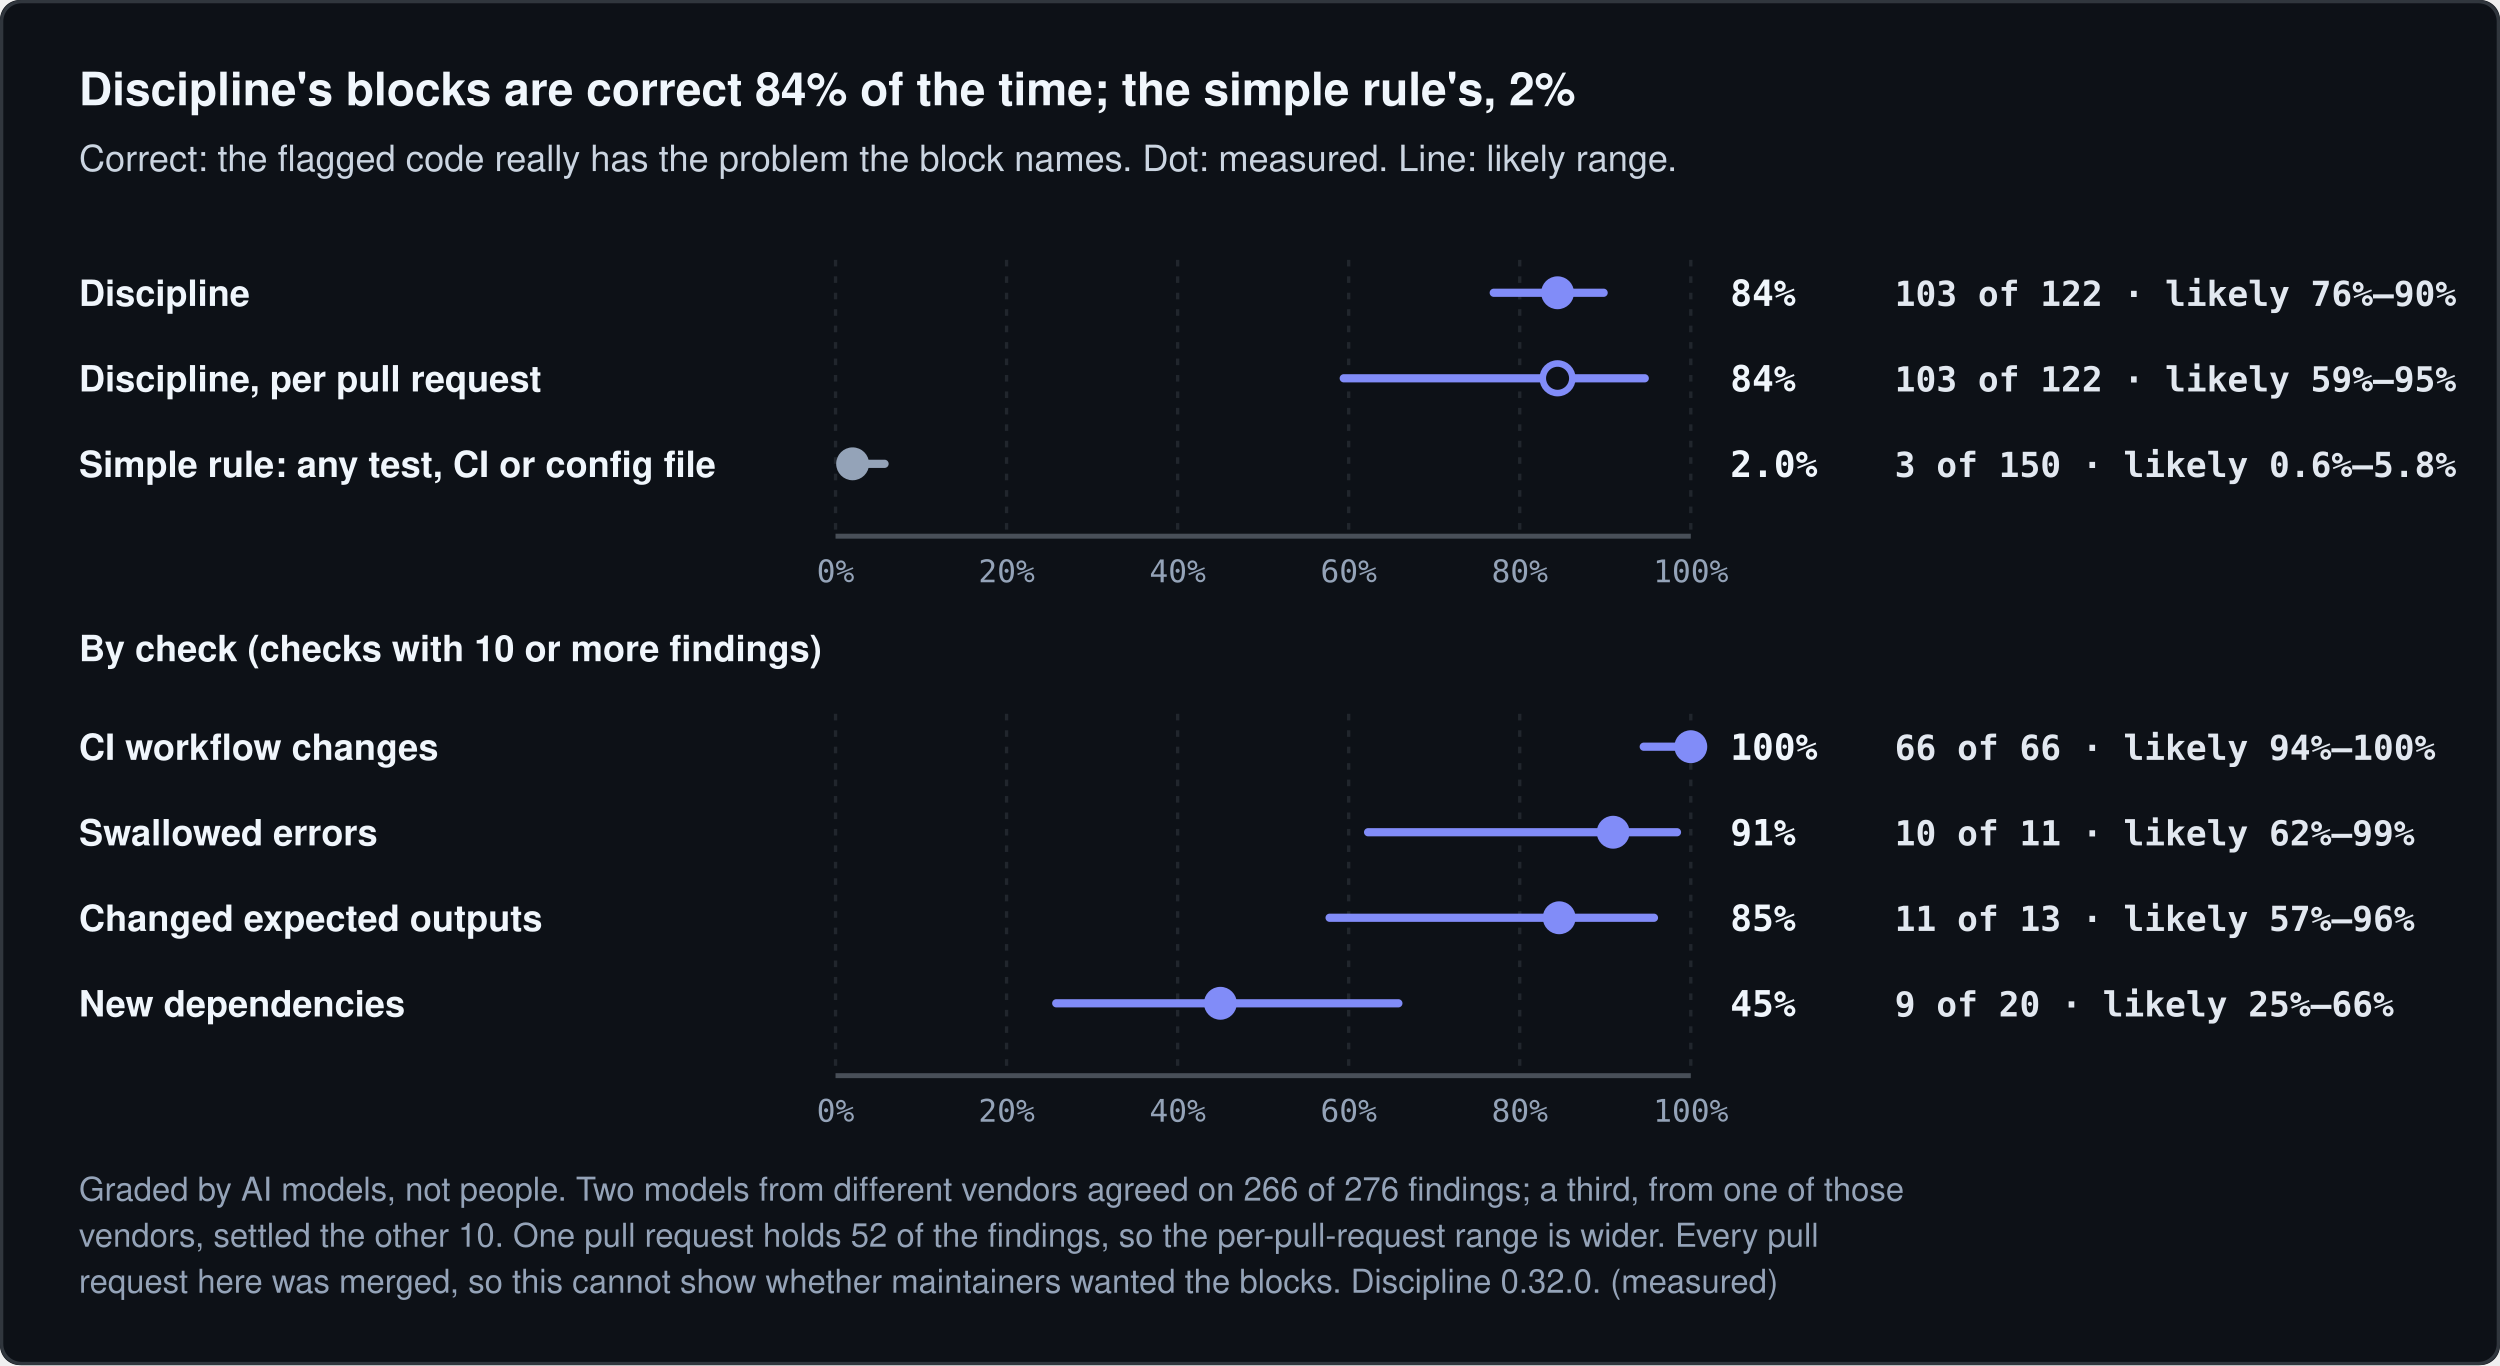
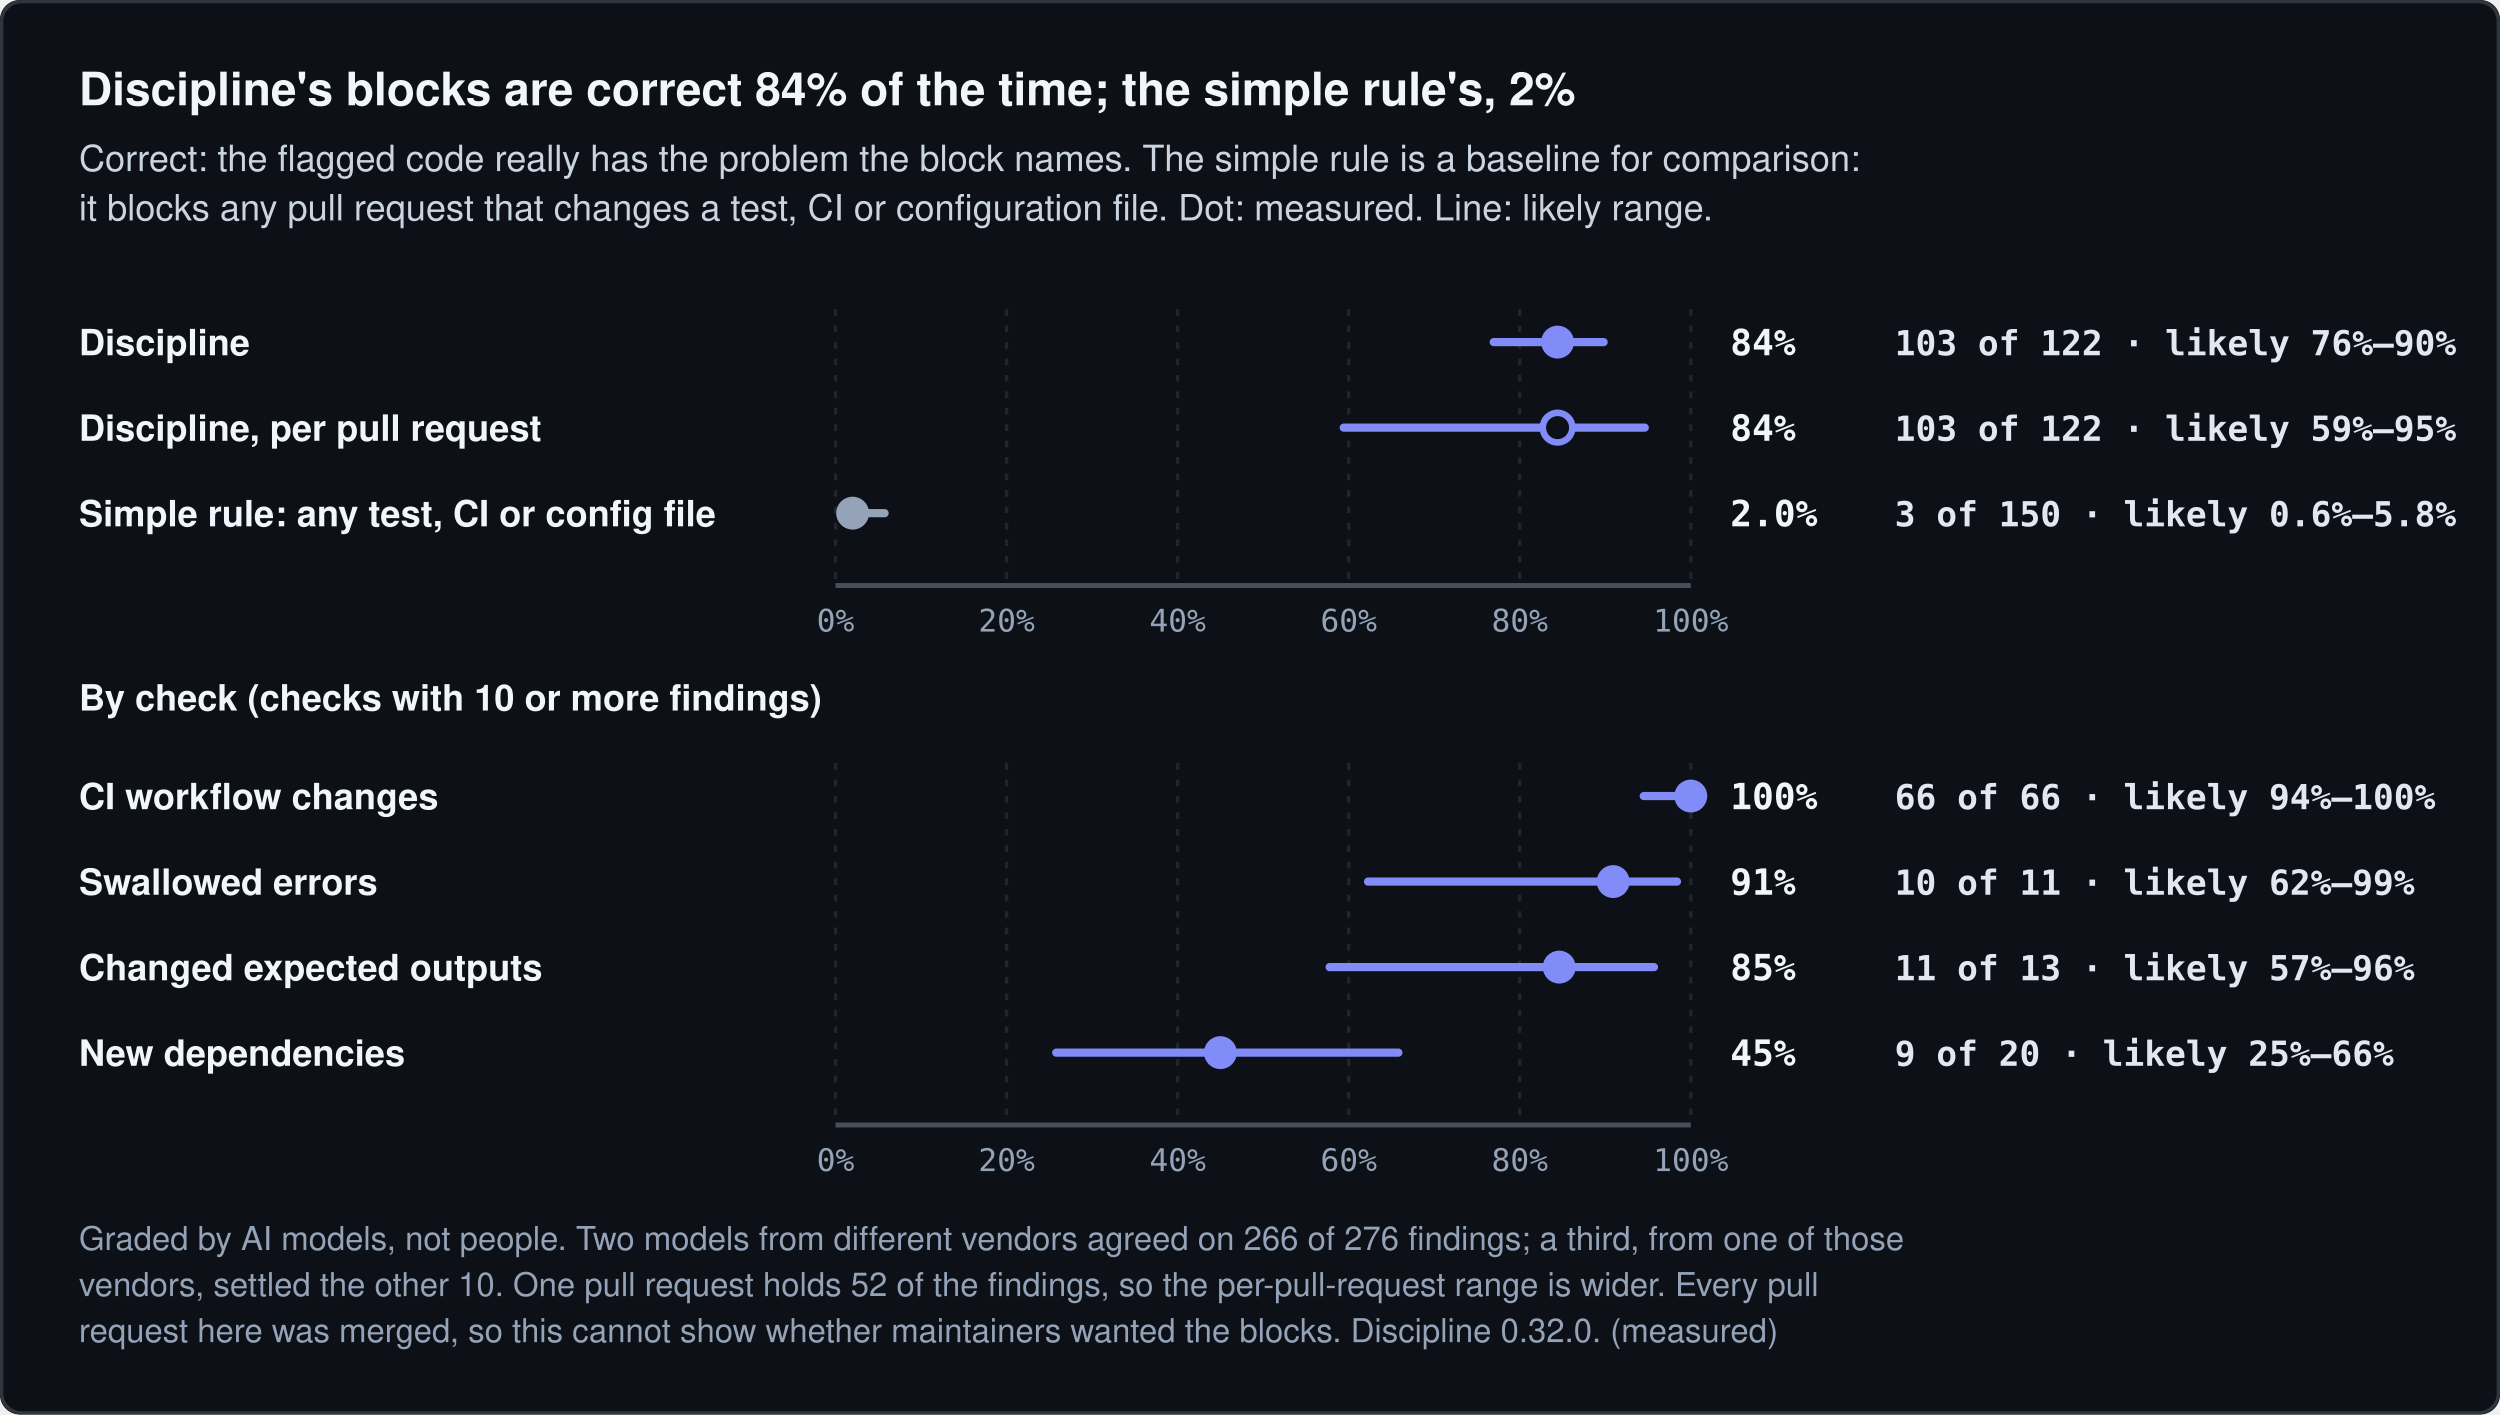
- <svg xmlns="http://www.w3.org/2000/svg" role="img" viewBox="0 0 760 415" width="100%">
+ <svg xmlns="http://www.w3.org/2000/svg" role="img" viewBox="0 0 760 430" width="100%">
  <defs>
    <style>
.bg{fill:#fff} .border{stroke:#e2e8f0;fill:none} .grid{stroke:#f1f5f9;stroke-dasharray:2,3}
.axis{stroke:#cbd5e1;stroke-width:1.5px} .floor{stroke:#b45309;stroke-width:1.5px;stroke-dasharray:5,3}
.t-title{font-family:-apple-system, BlinkMacSystemFont, "Segoe UI", Helvetica, Arial, sans-serif;font-size:14px;font-weight:700;fill:#0f172a}
.t-sub{font-family:-apple-system, BlinkMacSystemFont, "Segoe UI", Helvetica, Arial, sans-serif;font-size:11px;font-weight:500;fill:#334155}
.t-note{font-family:-apple-system, BlinkMacSystemFont, "Segoe UI", Helvetica, Arial, sans-serif;font-size:10px;fill:#64748b}
.t-head{font-family:-apple-system, BlinkMacSystemFont, "Segoe UI", Helvetica, Arial, sans-serif;font-size:11px;font-weight:700;fill:#0f172a}
.t-row{font-family:-apple-system, BlinkMacSystemFont, "Segoe UI", Helvetica, Arial, sans-serif;font-size:11px;font-weight:600;fill:#0f172a}
.t-axis{font-family:ui-monospace, SFMono-Regular, Menlo, monospace;font-size:9.5px;fill:#64748b}
.t-val{font-family:ui-monospace, SFMono-Regular, Menlo, monospace;font-size:10.5px;font-weight:600;fill:#334155}
.t-big{font-family:ui-monospace, SFMono-Regular, Menlo, monospace;font-size:11px;font-weight:700;fill:#0f172a}
.t-floor{font-family:-apple-system, BlinkMacSystemFont, "Segoe UI", Helvetica, Arial, sans-serif;font-size:10px;font-weight:700;fill:#b45309}
.c-disc{fill:#4f46e5;stroke:#4f46e5} .c-base{fill:#64748b;stroke:#64748b}
.c-hollow{fill:#fff;stroke:#4f46e5;stroke-width:2px}
.ci{stroke-width:2.5px;stroke-linecap:round}
.bg{fill:#0d1117} .border{stroke:#30363d} .grid{stroke:#21262d} .axis{stroke:#484f58}
.t-title,.t-row,.t-head,.t-big{fill:#f0f6fc} .t-sub{fill:#cbd5e1} .t-note,.t-axis{fill:#94a3b8} .t-val{fill:#e2e8f0}
.floor{stroke:#f59e0b} .t-floor{fill:#fbbf24}
.c-disc{fill:#818cf8;stroke:#818cf8} .c-base{fill:#94a3b8;stroke:#94a3b8}
.c-hollow{fill:#0d1117;stroke:#818cf8}
</style>
  </defs>
-   <rect class="bg" width="760" height="415" rx="6" />
-   <rect class="border" x=".5" y=".5" width="759" height="414" rx="6" />
+   <rect class="bg" width="760" height="430" rx="6" />
+   <rect class="border" x=".5" y=".5" width="759" height="429" rx="6" />
  <text class="t-title" x="24" y="32">Discipline's blocks are correct 84% of the time; the simple rule's, 2%</text>
-   <text class="t-sub" x="24" y="52">Correct: the flagged code really has the problem the block names. Dot: measured. Line: likely range.</text>
-   <line class="grid" x1="254.0" y1="79" x2="254.0" y2="163" />
-   <text class="t-axis" x="254.0" y="177" text-anchor="middle">0%</text>
-   <line class="grid" x1="306.0" y1="79" x2="306.0" y2="163" />
-   <text class="t-axis" x="306.0" y="177" text-anchor="middle">20%</text>
-   <line class="grid" x1="358.0" y1="79" x2="358.0" y2="163" />
-   <text class="t-axis" x="358.0" y="177" text-anchor="middle">40%</text>
-   <line class="grid" x1="410.0" y1="79" x2="410.0" y2="163" />
-   <text class="t-axis" x="410.0" y="177" text-anchor="middle">60%</text>
-   <line class="grid" x1="462.0" y1="79" x2="462.0" y2="163" />
-   <text class="t-axis" x="462.0" y="177" text-anchor="middle">80%</text>
-   <line class="grid" x1="514.0" y1="79" x2="514.0" y2="163" />
-   <text class="t-axis" x="514.0" y="177" text-anchor="middle">100%</text>
-   <line class="axis" x1="254" y1="163" x2="514" y2="163" />
-   <text class="t-row" x="24" y="93">Discipline</text>
-   <line class="ci c-disc" x1="454.1" y1="89" x2="487.5" y2="89" />
-   <circle class="c-disc" cx="473.5" cy="89" r="4.5" />
-   <text class="t-big" x="526" y="93">84%</text>
-   <text class="t-val" x="576" y="93">103 of 122 · likely 76%–90%</text>
-   <text class="t-row" x="24" y="119">Discipline, per pull request</text>
-   <line class="ci c-disc" x1="408.5" y1="115" x2="500.0" y2="115" />
-   <circle class="c-hollow" cx="473.5" cy="115" r="4.5" />
-   <text class="t-big" x="526" y="119">84%</text>
-   <text class="t-val" x="576" y="119">103 of 122 · likely 59%–95%</text>
-   <text class="t-row" x="24" y="145">Simple rule: any test, CI or config file</text>
-   <line class="ci c-base" x1="255.8" y1="141" x2="268.9" y2="141" />
-   <circle class="c-base" cx="259.2" cy="141" r="4.5" />
-   <text class="t-big" x="526" y="145">2.0%</text>
-   <text class="t-val" x="576" y="145">3 of 150 · likely 0.6%–5.8%</text>
-   <text class="t-head" x="24" y="201">By check (checks with 10 or more findings)</text>
-   <line class="grid" x1="254.0" y1="217" x2="254.0" y2="327" />
-   <text class="t-axis" x="254.0" y="341" text-anchor="middle">0%</text>
-   <line class="grid" x1="306.0" y1="217" x2="306.0" y2="327" />
-   <text class="t-axis" x="306.0" y="341" text-anchor="middle">20%</text>
-   <line class="grid" x1="358.0" y1="217" x2="358.0" y2="327" />
-   <text class="t-axis" x="358.0" y="341" text-anchor="middle">40%</text>
-   <line class="grid" x1="410.0" y1="217" x2="410.0" y2="327" />
-   <text class="t-axis" x="410.0" y="341" text-anchor="middle">60%</text>
-   <line class="grid" x1="462.0" y1="217" x2="462.0" y2="327" />
-   <text class="t-axis" x="462.0" y="341" text-anchor="middle">80%</text>
-   <line class="grid" x1="514.0" y1="217" x2="514.0" y2="327" />
-   <text class="t-axis" x="514.0" y="341" text-anchor="middle">100%</text>
-   <line class="axis" x1="254" y1="327" x2="514" y2="327" />
-   <text class="t-row" x="24" y="231">CI workflow changes</text>
-   <line class="ci c-disc" x1="499.7" y1="227" x2="514.0" y2="227" />
-   <circle class="c-disc" cx="514.0" cy="227" r="4.5" />
-   <text class="t-big" x="526" y="231">100%</text>
-   <text class="t-val" x="576" y="231">66 of 66 · likely 94%–100%</text>
-   <text class="t-row" x="24" y="257">Swallowed errors</text>
-   <line class="ci c-disc" x1="415.9" y1="253" x2="509.8" y2="253" />
-   <circle class="c-disc" cx="490.4" cy="253" r="4.5" />
-   <text class="t-big" x="526" y="257">91%</text>
-   <text class="t-val" x="576" y="257">10 of 11 · likely 62%–99%</text>
-   <text class="t-row" x="24" y="283">Changed expected outputs</text>
-   <line class="ci c-disc" x1="404.2" y1="279" x2="502.8" y2="279" />
-   <circle class="c-disc" cx="474.0" cy="279" r="4.5" />
-   <text class="t-big" x="526" y="283">85%</text>
-   <text class="t-val" x="576" y="283">11 of 13 · likely 57%–96%</text>
-   <text class="t-row" x="24" y="309">New dependencies</text>
-   <line class="ci c-disc" x1="321.1" y1="305" x2="425.1" y2="305" />
-   <circle class="c-disc" cx="371.0" cy="305" r="4.5" />
-   <text class="t-big" x="526" y="309">45%</text>
-   <text class="t-val" x="576" y="309">9 of 20 · likely 25%–66%</text>
-   <text class="t-note" x="24" y="365">Graded by AI models, not people. Two models from different vendors agreed on 266 of 276 findings; a third, from one of those</text>
-   <text class="t-note" x="24" y="379">vendors, settled the other 10. One pull request holds 52 of the findings, so the per-pull-request range is wider. Every pull</text>
-   <text class="t-note" x="24" y="393">request here was merged, so this cannot show whether maintainers wanted the blocks. Discipline 0.32.0. (measured)</text>
+   <text class="t-sub" x="24" y="52">Correct: the flagged code really has the problem the block names. The simple rule is a baseline for comparison:</text>
+   <text class="t-sub" x="24" y="67">it blocks any pull request that changes a test, CI or configuration file. Dot: measured. Line: likely range.</text>
+   <line class="grid" x1="254.0" y1="94" x2="254.0" y2="178" />
+   <text class="t-axis" x="254.0" y="192" text-anchor="middle">0%</text>
+   <line class="grid" x1="306.0" y1="94" x2="306.0" y2="178" />
+   <text class="t-axis" x="306.0" y="192" text-anchor="middle">20%</text>
+   <line class="grid" x1="358.0" y1="94" x2="358.0" y2="178" />
+   <text class="t-axis" x="358.0" y="192" text-anchor="middle">40%</text>
+   <line class="grid" x1="410.0" y1="94" x2="410.0" y2="178" />
+   <text class="t-axis" x="410.0" y="192" text-anchor="middle">60%</text>
+   <line class="grid" x1="462.0" y1="94" x2="462.0" y2="178" />
+   <text class="t-axis" x="462.0" y="192" text-anchor="middle">80%</text>
+   <line class="grid" x1="514.0" y1="94" x2="514.0" y2="178" />
+   <text class="t-axis" x="514.0" y="192" text-anchor="middle">100%</text>
+   <line class="axis" x1="254" y1="178" x2="514" y2="178" />
+   <text class="t-row" x="24" y="108">Discipline</text>
+   <line class="ci c-disc" x1="454.1" y1="104" x2="487.5" y2="104" />
+   <circle class="c-disc" cx="473.5" cy="104" r="4.5" />
+   <text class="t-big" x="526" y="108">84%</text>
+   <text class="t-val" x="576" y="108">103 of 122 · likely 76%–90%</text>
+   <text class="t-row" x="24" y="134">Discipline, per pull request</text>
+   <line class="ci c-disc" x1="408.5" y1="130" x2="500.0" y2="130" />
+   <circle class="c-hollow" cx="473.5" cy="130" r="4.5" />
+   <text class="t-big" x="526" y="134">84%</text>
+   <text class="t-val" x="576" y="134">103 of 122 · likely 59%–95%</text>
+   <text class="t-row" x="24" y="160">Simple rule: any test, CI or config file</text>
+   <line class="ci c-base" x1="255.8" y1="156" x2="268.9" y2="156" />
+   <circle class="c-base" cx="259.2" cy="156" r="4.5" />
+   <text class="t-big" x="526" y="160">2.0%</text>
+   <text class="t-val" x="576" y="160">3 of 150 · likely 0.6%–5.8%</text>
+   <text class="t-head" x="24" y="216">By check (checks with 10 or more findings)</text>
+   <line class="grid" x1="254.0" y1="232" x2="254.0" y2="342" />
+   <text class="t-axis" x="254.0" y="356" text-anchor="middle">0%</text>
+   <line class="grid" x1="306.0" y1="232" x2="306.0" y2="342" />
+   <text class="t-axis" x="306.0" y="356" text-anchor="middle">20%</text>
+   <line class="grid" x1="358.0" y1="232" x2="358.0" y2="342" />
+   <text class="t-axis" x="358.0" y="356" text-anchor="middle">40%</text>
+   <line class="grid" x1="410.0" y1="232" x2="410.0" y2="342" />
+   <text class="t-axis" x="410.0" y="356" text-anchor="middle">60%</text>
+   <line class="grid" x1="462.0" y1="232" x2="462.0" y2="342" />
+   <text class="t-axis" x="462.0" y="356" text-anchor="middle">80%</text>
+   <line class="grid" x1="514.0" y1="232" x2="514.0" y2="342" />
+   <text class="t-axis" x="514.0" y="356" text-anchor="middle">100%</text>
+   <line class="axis" x1="254" y1="342" x2="514" y2="342" />
+   <text class="t-row" x="24" y="246">CI workflow changes</text>
+   <line class="ci c-disc" x1="499.7" y1="242" x2="514.0" y2="242" />
+   <circle class="c-disc" cx="514.0" cy="242" r="4.5" />
+   <text class="t-big" x="526" y="246">100%</text>
+   <text class="t-val" x="576" y="246">66 of 66 · likely 94%–100%</text>
+   <text class="t-row" x="24" y="272">Swallowed errors</text>
+   <line class="ci c-disc" x1="415.9" y1="268" x2="509.8" y2="268" />
+   <circle class="c-disc" cx="490.4" cy="268" r="4.5" />
+   <text class="t-big" x="526" y="272">91%</text>
+   <text class="t-val" x="576" y="272">10 of 11 · likely 62%–99%</text>
+   <text class="t-row" x="24" y="298">Changed expected outputs</text>
+   <line class="ci c-disc" x1="404.2" y1="294" x2="502.8" y2="294" />
+   <circle class="c-disc" cx="474.0" cy="294" r="4.5" />
+   <text class="t-big" x="526" y="298">85%</text>
+   <text class="t-val" x="576" y="298">11 of 13 · likely 57%–96%</text>
+   <text class="t-row" x="24" y="324">New dependencies</text>
+   <line class="ci c-disc" x1="321.1" y1="320" x2="425.1" y2="320" />
+   <circle class="c-disc" cx="371.0" cy="320" r="4.5" />
+   <text class="t-big" x="526" y="324">45%</text>
+   <text class="t-val" x="576" y="324">9 of 20 · likely 25%–66%</text>
+   <text class="t-note" x="24" y="380">Graded by AI models, not people. Two models from different vendors agreed on 266 of 276 findings; a third, from one of those</text>
+   <text class="t-note" x="24" y="394">vendors, settled the other 10. One pull request holds 52 of the findings, so the per-pull-request range is wider. Every pull</text>
+   <text class="t-note" x="24" y="408">request here was merged, so this cannot show whether maintainers wanted the blocks. Discipline 0.32.0. (measured)</text>
</svg>
